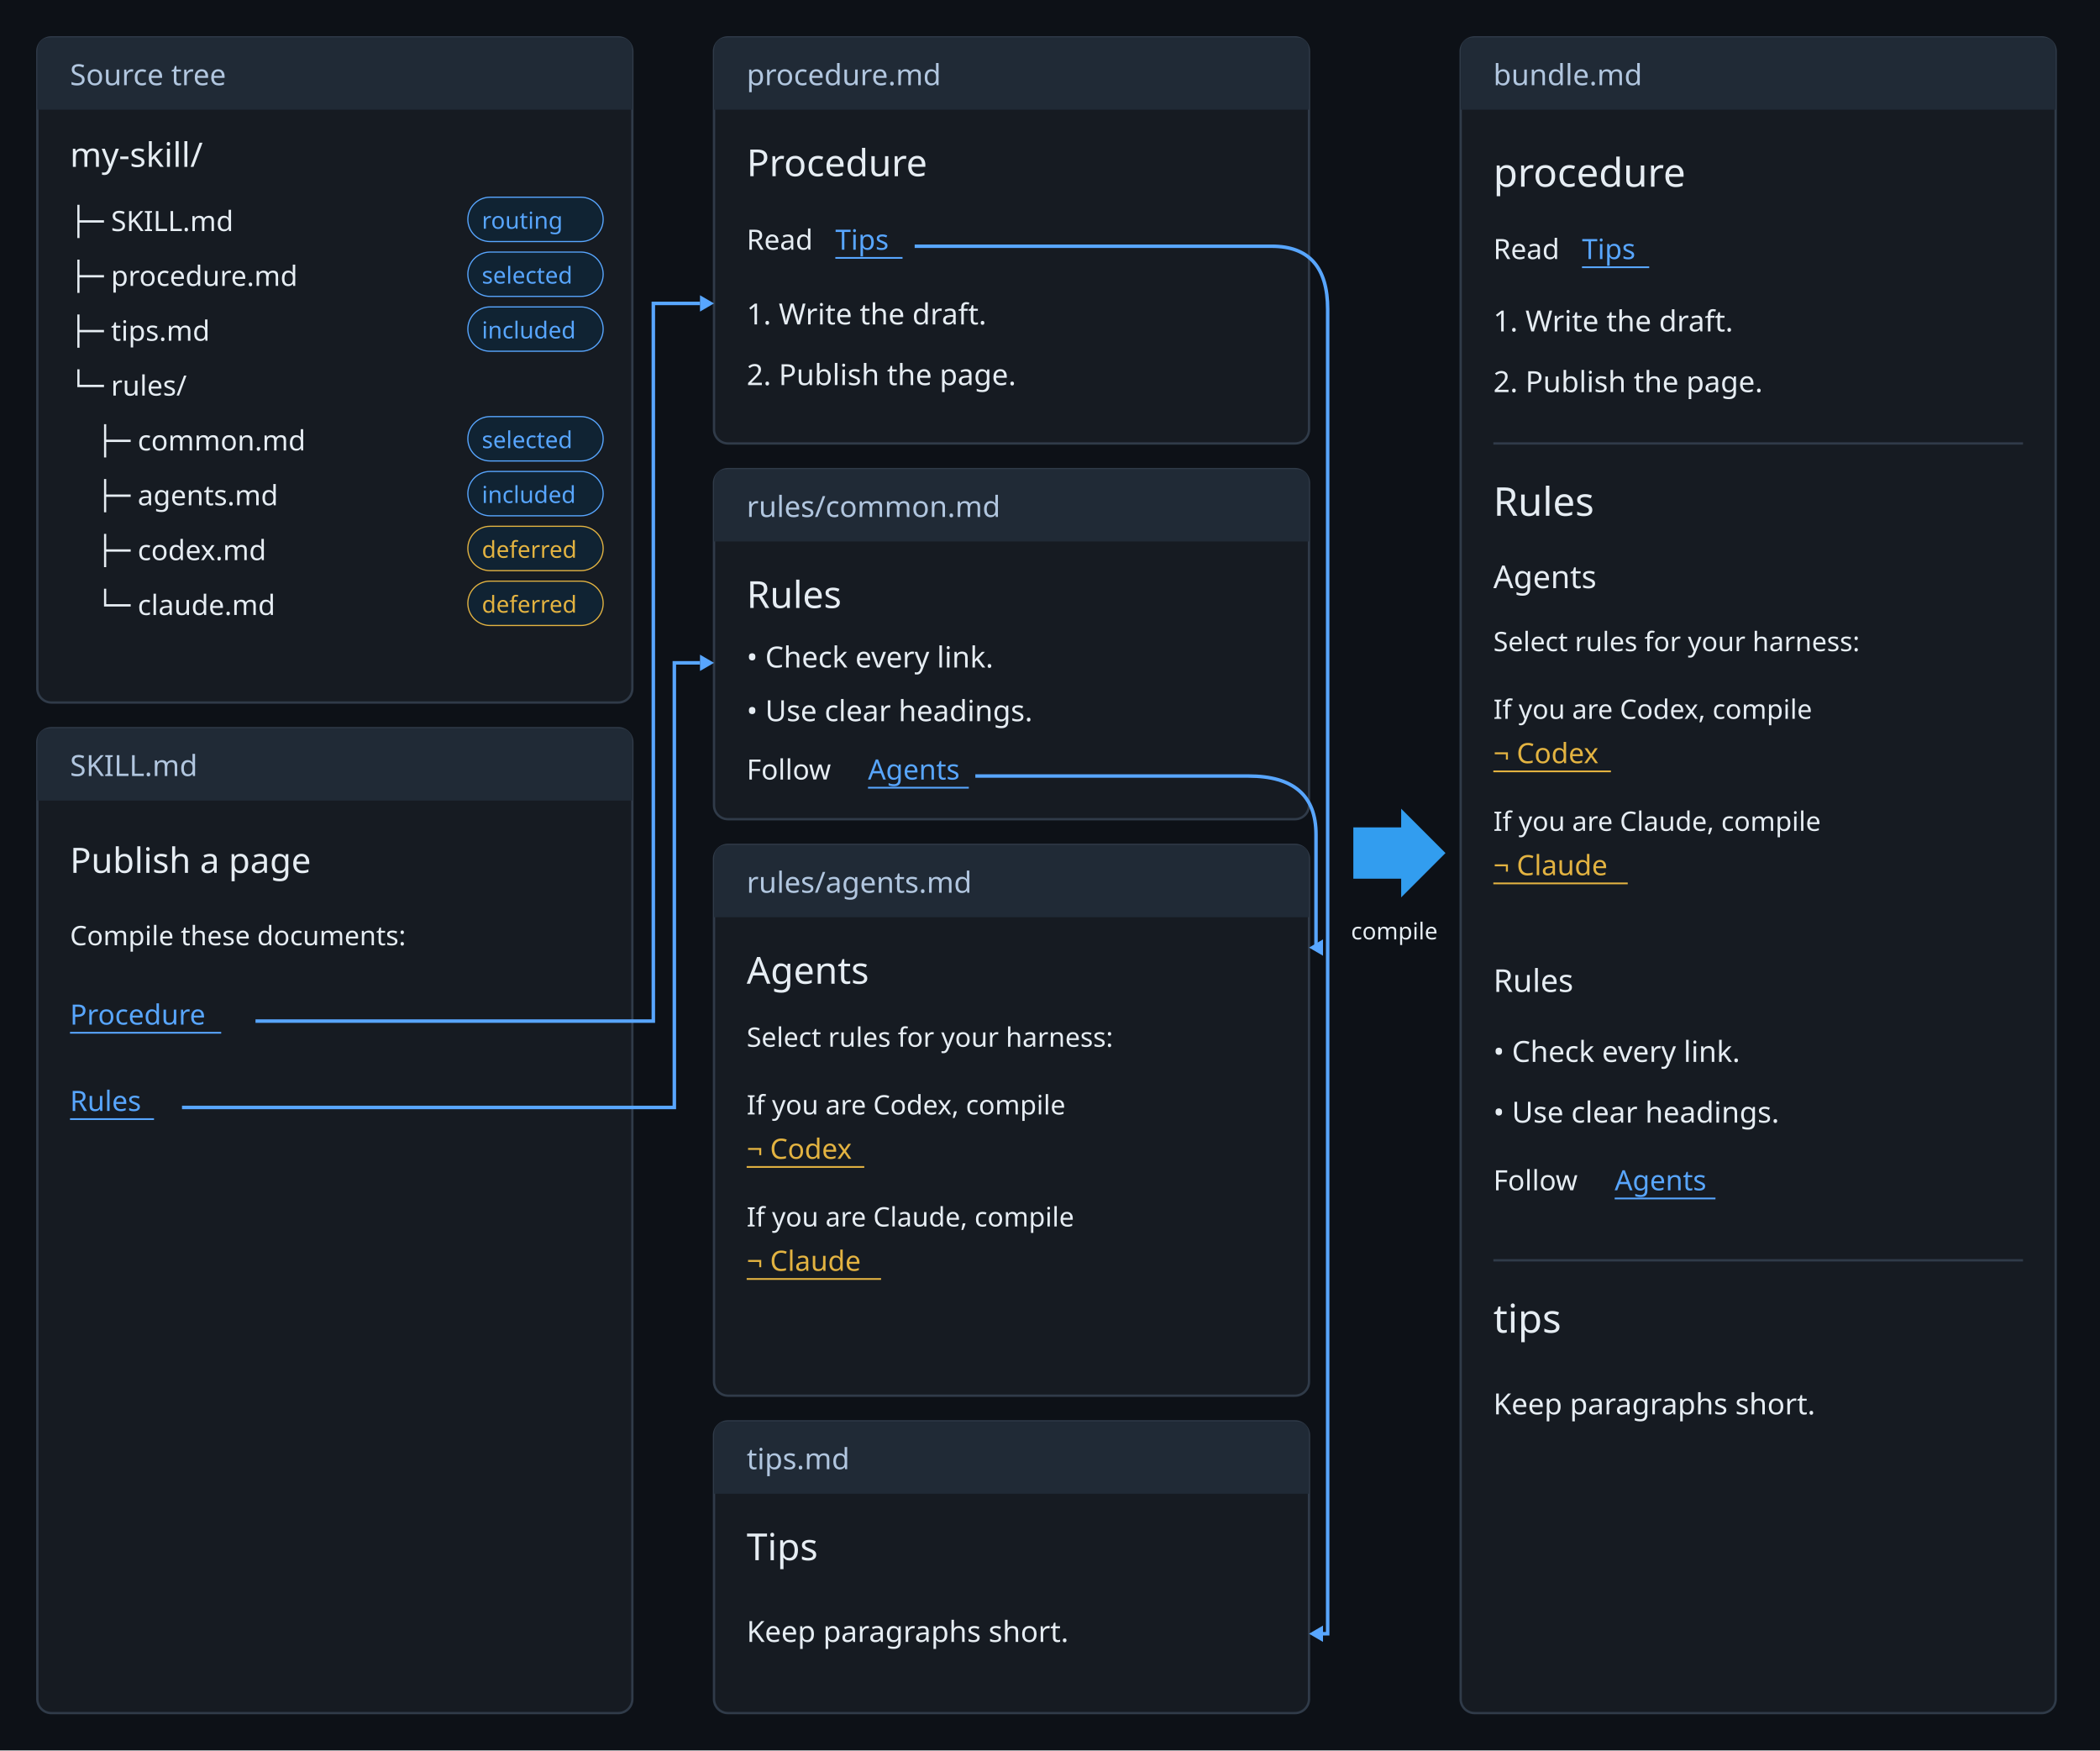
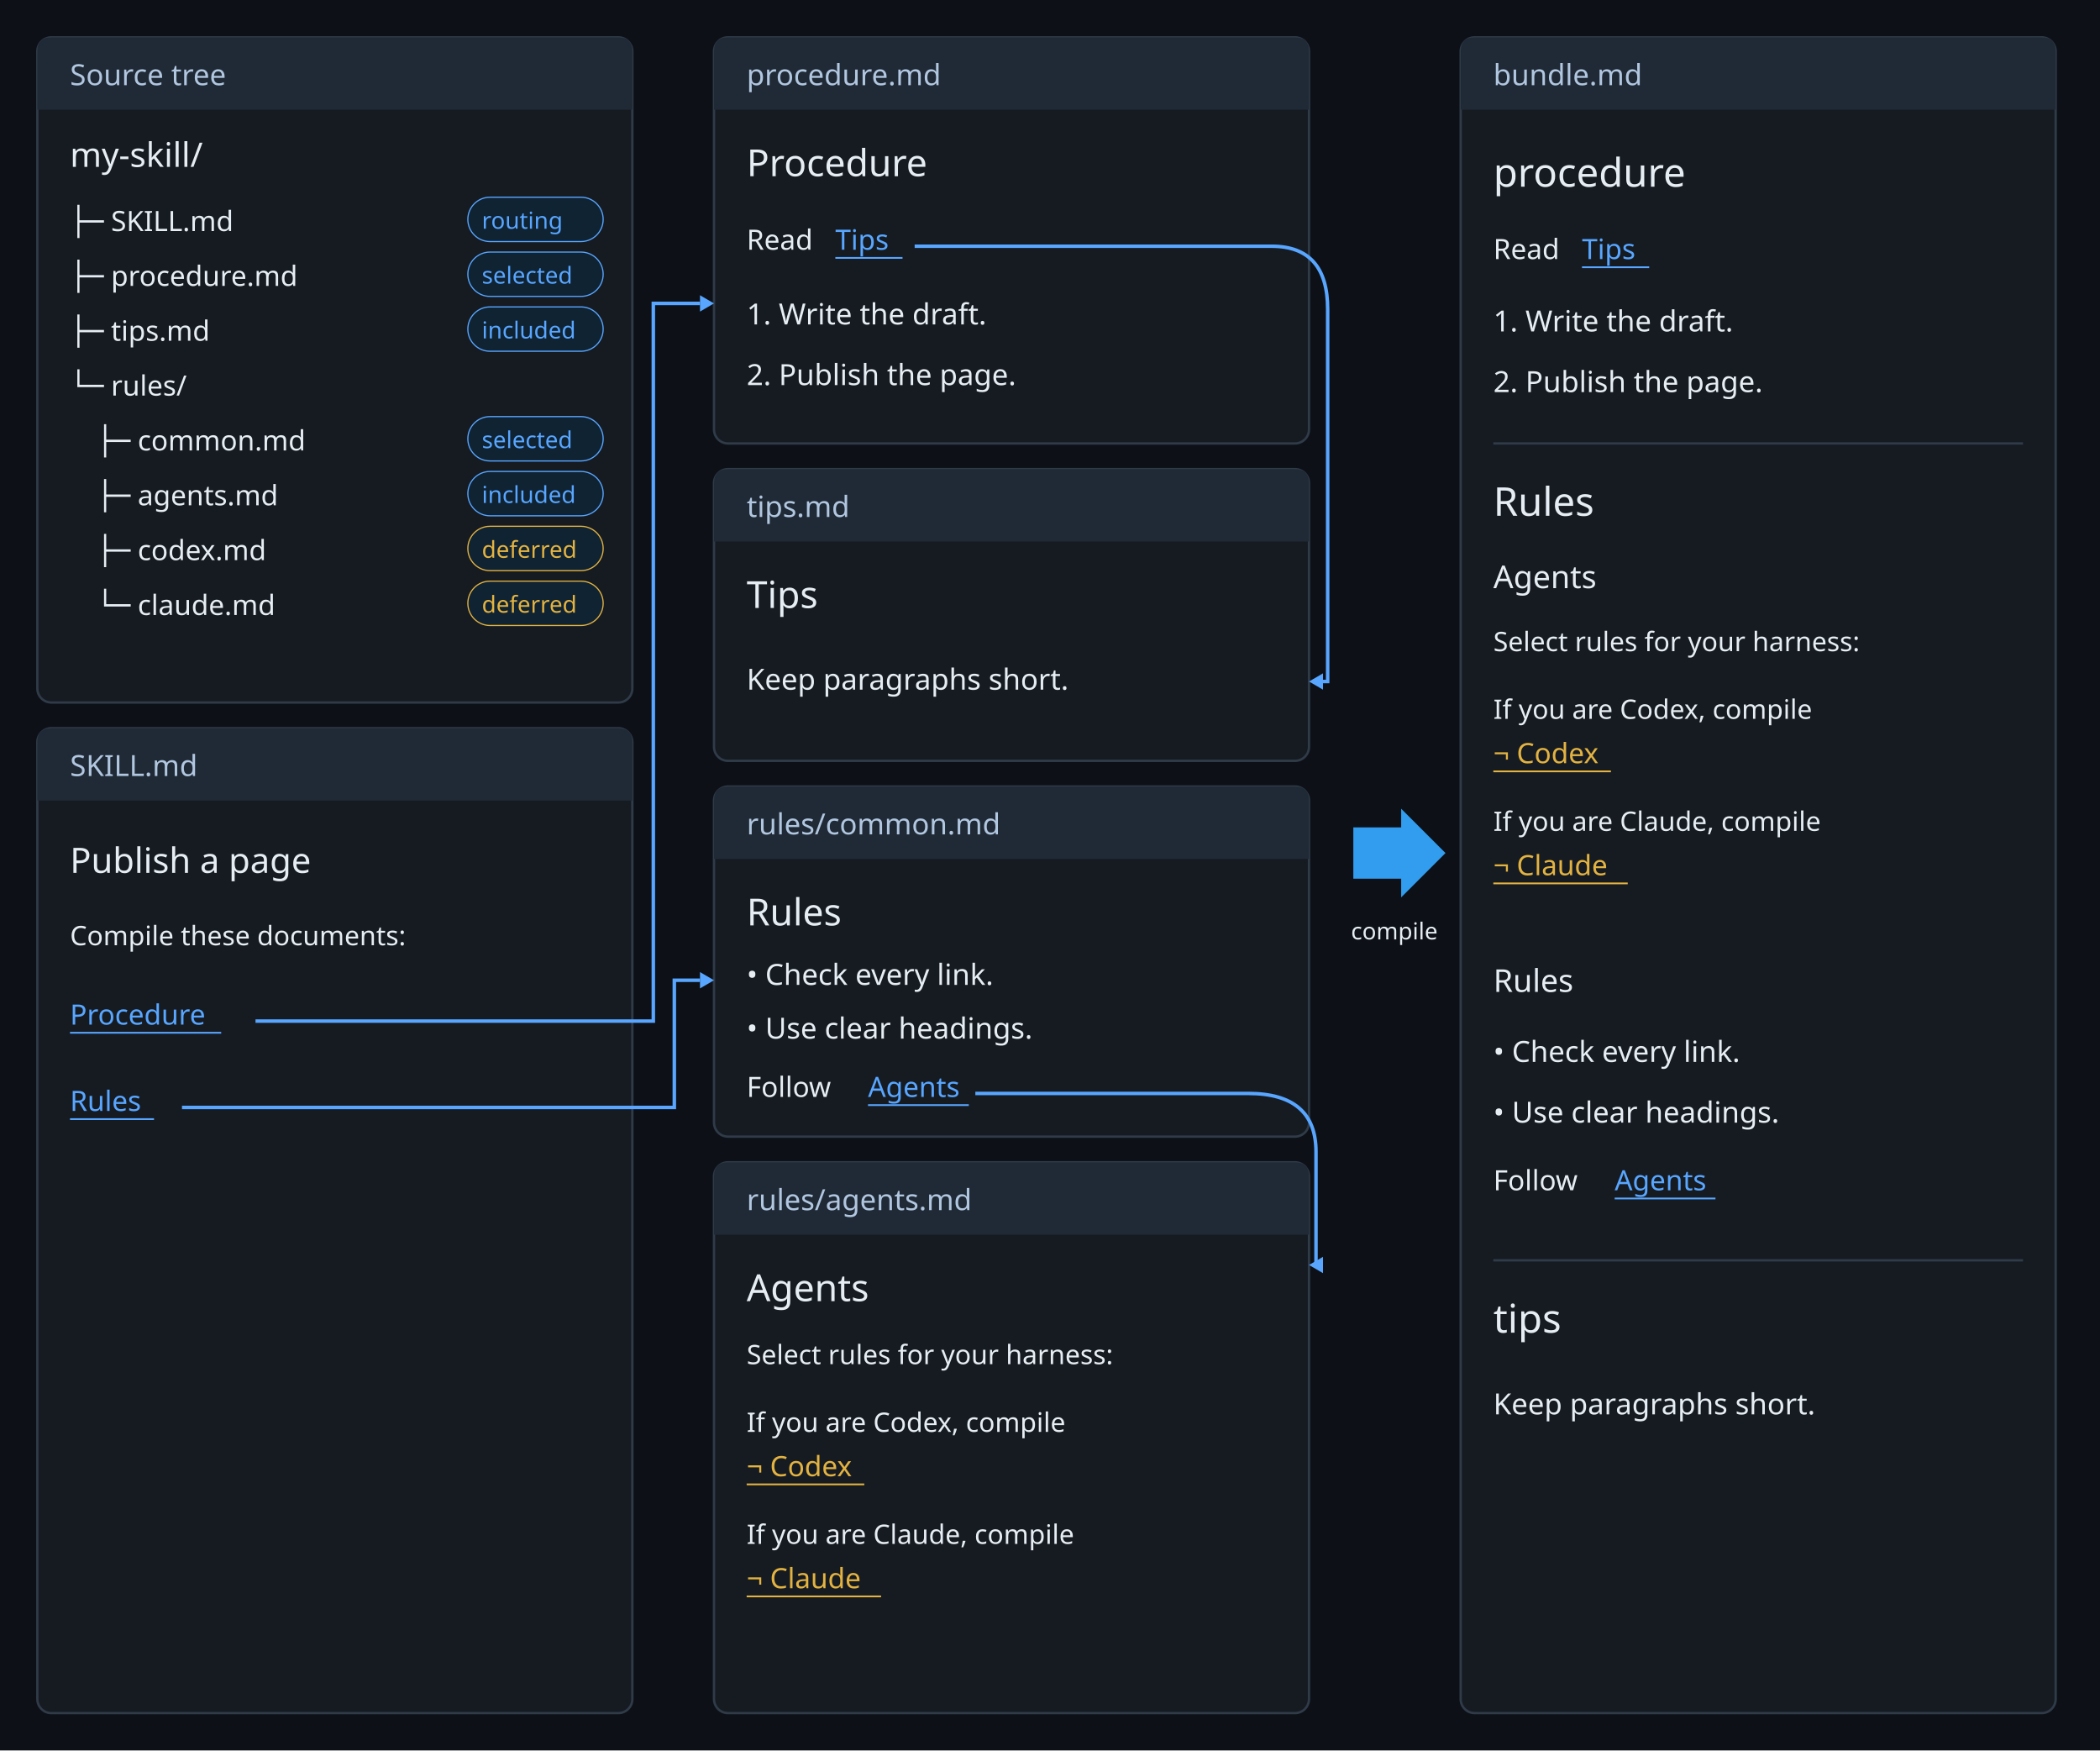
<svg xmlns="http://www.w3.org/2000/svg" width="1800" height="1500" viewBox="0 0 1800 1500" role="img" aria-labelledby="title description">
  <rect width="1800" height="1500" fill="#0d1117" />
  <g font-family="IBM Plex Mono" xml:space="preserve">
    <rect x="32" y="32" width="510" height="570" rx="12" fill="#161b22" stroke="#303b49" stroke-width="2" />
    <path d="M44 32 H530 Q542 32 542 44 V94 H32 V44 Q32 32 44 32" fill="#202a36" />
    <text x="60" y="73" font-size="25" fill="#b1c6df" font-weight="400">Source tree</text>
    <rect x="32" y="624" width="510" height="844" rx="12" fill="#161b22" stroke="#303b49" stroke-width="2" />
    <path d="M44 624 H530 Q542 624 542 636 V686 H32 V636 Q32 624 44 624" fill="#202a36" />
    <text x="60" y="665" font-size="25" fill="#b1c6df" font-weight="400">SKILL.md</text>
    <rect x="612" y="32" width="510" height="348" rx="12" fill="#161b22" stroke="#303b49" stroke-width="2" />
    <path d="M624 32 H1110 Q1122 32 1122 44 V94 H612 V44 Q612 32 624 32" fill="#202a36" />
    <text x="640" y="73" font-size="25" fill="#b1c6df" font-weight="400">procedure.md</text>
-     <rect x="612" y="402" width="510" height="300" rx="12" fill="#161b22" stroke="#303b49" stroke-width="2" />
-     <path d="M624 402 H1110 Q1122 402 1122 414 V464 H612 V414 Q612 402 624 402" fill="#202a36" />
-     <text x="640" y="443" font-size="25" fill="#b1c6df" font-weight="400">rules/common.md</text>
-     <g transform="translate(0,494)">
+     <g transform="translate(0,272)">
+       <rect x="612" y="402" width="510" height="300" rx="12" fill="#161b22" stroke="#303b49" stroke-width="2" />
+       <path d="M624 402 H1110 Q1122 402 1122 414 V464 H612 V414 Q612 402 624 402" fill="#202a36" />
+     </g>
+     <g transform="translate(0,272)">
+       <text x="640" y="443" font-size="25" fill="#b1c6df" font-weight="400">rules/common.md</text>
+     </g>
+     <g transform="translate(0,-322)">
      <rect x="612" y="724" width="510" height="250" rx="12" fill="#161b22" stroke="#303b49" stroke-width="2" />
      <path d="M624 724 H1110 Q1122 724 1122 736 V786 H612 V736 Q612 724 624 724" fill="#202a36" />
    </g>
-     <g transform="translate(0,494)">
+     <g transform="translate(0,-322)">
      <text x="640" y="765" font-size="25" fill="#b1c6df" font-weight="400">tips.md</text>
    </g>
-     <g transform="translate(0,-272)">
-       <rect x="612" y="996" width="510" height="472" rx="12" fill="#161b22" stroke="#303b49" stroke-width="2" />
-       <path d="M624 996 H1110 Q1122 996 1122 1008 V1058 H612 V1008 Q612 996 624 996" fill="#202a36" />
-     </g>
-     <g transform="translate(0,-272)">
-       <text x="640" y="1037" font-size="25" fill="#b1c6df" font-weight="400">rules/agents.md</text>
-     </g>
+     <rect x="612" y="996" width="510" height="472" rx="12" fill="#161b22" stroke="#303b49" stroke-width="2" />
+     <path d="M624 996 H1110 Q1122 996 1122 1008 V1058 H612 V1008 Q612 996 624 996" fill="#202a36" />
+     <text x="640" y="1037" font-size="25" fill="#b1c6df" font-weight="400">rules/agents.md</text>
    <rect x="1252" y="32" width="510" height="1436" rx="12" fill="#161b22" stroke="#303b49" stroke-width="2" />
    <path d="M1264 32 H1750 Q1762 32 1762 44 V94 H1252 V44 Q1252 32 1264 32" fill="#202a36" />
    <text x="1280" y="73" font-size="25" fill="#b1c6df" font-weight="400">bundle.md</text>
    <text x="60" y="143" font-size="29" fill="#e6edf3" font-weight="400">my-skill/</text>
    <text x="60" y="198" font-size="24" fill="#e6edf3">├─ SKILL.md</text>
    <rect x="401" y="169" width="116" height="38" rx="19" fill="#102333" stroke="#58a6ff" />
    <text x="413" y="196" font-size="20" fill="#58a6ff">routing</text>
    <text x="60" y="245" font-size="24" fill="#e6edf3">├─ procedure.md</text>
    <rect x="401" y="216" width="116" height="38" rx="19" fill="#102333" stroke="#58a6ff" />
    <text x="413" y="243" font-size="20" fill="#58a6ff">selected</text>
    <text x="60" y="292" font-size="24" fill="#e6edf3">├─ tips.md</text>
    <rect x="401" y="263" width="116" height="38" rx="19" fill="#102333" stroke="#58a6ff" />
    <text x="413" y="290" font-size="20" fill="#58a6ff">included</text>
    <text x="60" y="339" font-size="24" fill="#e6edf3">└─ rules/</text>
    <text x="60" y="386" font-size="24" fill="#e6edf3">   ├─ common.md</text>
    <rect x="401" y="357" width="116" height="38" rx="19" fill="#102333" stroke="#58a6ff" />
    <text x="413" y="384" font-size="20" fill="#58a6ff">selected</text>
    <text x="60" y="433" font-size="24" fill="#e6edf3">   ├─ agents.md</text>
    <rect x="401" y="404" width="116" height="38" rx="19" fill="#102333" stroke="#58a6ff" />
    <text x="413" y="431" font-size="20" fill="#58a6ff">included</text>
    <text x="60" y="480" font-size="24" fill="#e6edf3">   ├─ codex.md</text>
    <rect x="401" y="451" width="116" height="38" rx="19" fill="#102333" stroke="#e3b341" />
    <text x="413" y="478" font-size="20" fill="#e3b341">deferred</text>
    <text x="60" y="527" font-size="24" fill="#e6edf3">   └─ claude.md</text>
    <rect x="401" y="498" width="116" height="38" rx="19" fill="#102333" stroke="#e3b341" />
    <text x="413" y="525" font-size="20" fill="#e3b341">deferred</text>
    <text x="60" y="748" font-size="30" fill="#e6edf3" font-weight="500">Publish a page</text>
    <text x="60" y="810" font-size="23" fill="#e6edf3" font-weight="400">Compile these documents:</text>
    <text x="60" y="878" font-size="24" fill="#58a6ff" font-weight="400">Procedure</text>
    <path d="M60 885 h129.6" stroke="#58a6ff" stroke-width="1.5" />
    <text x="60" y="952" font-size="24" fill="#58a6ff" font-weight="400">Rules</text>
    <path d="M60 959 h72.0" stroke="#58a6ff" stroke-width="1.5" />
    <text x="640" y="151" font-size="32" fill="#e6edf3" font-weight="500">Procedure</text>
    <text x="640" y="214" font-size="24" fill="#e6edf3" font-weight="400">Read</text>
    <text x="716" y="214" font-size="24" fill="#58a6ff" font-weight="400">Tips</text>
    <path d="M716 221 h57.6" stroke="#58a6ff" stroke-width="1.5" />
    <text x="640" y="278" font-size="25" fill="#e6edf3" font-weight="400">1. Write the draft.</text>
    <text x="640" y="330" font-size="25" fill="#e6edf3" font-weight="400">2. Publish the page.</text>
-     <text x="640" y="521" font-size="32" fill="#e6edf3" font-weight="500">Rules</text>
-     <text x="640" y="572" font-size="25" fill="#e6edf3" font-weight="400">• Check every link.</text>
-     <text x="640" y="618" font-size="25" fill="#e6edf3" font-weight="400">• Use clear headings.</text>
-     <text x="640" y="668" font-size="24" fill="#e6edf3" font-weight="400">Follow</text>
-     <text x="744" y="668" font-size="24" fill="#58a6ff" font-weight="400">Agents</text>
-     <path d="M744 675 h86.4" stroke="#58a6ff" stroke-width="1.5" />
-     <g transform="translate(0,494)">
+     <g transform="translate(0,272)">
+       <text x="640" y="521" font-size="32" fill="#e6edf3" font-weight="500">Rules</text>
+     </g>
+     <g transform="translate(0,272)">
+       <text x="640" y="572" font-size="25" fill="#e6edf3" font-weight="400">• Check every link.</text>
+     </g>
+     <g transform="translate(0,272)">
+       <text x="640" y="618" font-size="25" fill="#e6edf3" font-weight="400">• Use clear headings.</text>
+     </g>
+     <g transform="translate(0,272)">
+       <text x="640" y="668" font-size="24" fill="#e6edf3" font-weight="400">Follow</text>
+     </g>
+     <g transform="translate(0,272)">
+       <text x="744" y="668" font-size="24" fill="#58a6ff" font-weight="400">Agents</text>
+     </g>
+     <g transform="translate(0,272)">
+       <path d="M744 675 h86.4" stroke="#58a6ff" stroke-width="1.5" />
+     </g>
+     <g transform="translate(0,-322)">
      <text x="640" y="843" font-size="32" fill="#e6edf3" font-weight="500">Tips</text>
    </g>
-     <g transform="translate(0,494)">
+     <g transform="translate(0,-322)">
      <text x="640" y="913" font-size="25" fill="#e6edf3" font-weight="400">Keep paragraphs short.</text>
    </g>
-     <g transform="translate(0,-272)">
-       <text x="640" y="1115" font-size="32" fill="#e6edf3" font-weight="500">Agents</text>
-     </g>
-     <g transform="translate(0,-272)">
-       <text x="640" y="1169" font-size="23" fill="#e6edf3" font-weight="400">Select rules for your harness:</text>
-     </g>
-     <g transform="translate(0,-272)">
-       <text x="640" y="1227" font-size="23" fill="#e6edf3" font-weight="400">If you are Codex, compile</text>
-     </g>
-     <g transform="translate(0,-272)">
-       <text x="640" y="1265" font-size="24" fill="#e3b341" font-weight="400">¬ Codex</text>
-     </g>
-     <g transform="translate(0,-272)">
-       <path d="M640 1272 h100.8" stroke="#e3b341" stroke-width="1.5" />
-     </g>
-     <g transform="translate(0,-272)">
-       <text x="640" y="1323" font-size="23" fill="#e6edf3" font-weight="400">If you are Claude, compile</text>
-     </g>
-     <g transform="translate(0,-272)">
-       <text x="640" y="1361" font-size="24" fill="#e3b341" font-weight="400">¬ Claude</text>
-     </g>
-     <g transform="translate(0,-272)">
-       <path d="M640 1368 h115.2" stroke="#e3b341" stroke-width="1.5" />
-     </g>
+     <text x="640" y="1115" font-size="32" fill="#e6edf3" font-weight="500">Agents</text>
+     <text x="640" y="1169" font-size="23" fill="#e6edf3" font-weight="400">Select rules for your harness:</text>
+     <text x="640" y="1227" font-size="23" fill="#e6edf3" font-weight="400">If you are Codex, compile</text>
+     <text x="640" y="1265" font-size="24" fill="#e3b341" font-weight="400">¬ Codex</text>
+     <path d="M640 1272 h100.8" stroke="#e3b341" stroke-width="1.5" />
+     <text x="640" y="1323" font-size="23" fill="#e6edf3" font-weight="400">If you are Claude, compile</text>
+     <text x="640" y="1361" font-size="24" fill="#e3b341" font-weight="400">¬ Claude</text>
+     <path d="M640 1368 h115.2" stroke="#e3b341" stroke-width="1.5" />
    <text x="1280" y="160" font-size="34" fill="#e6edf3" font-weight="500">procedure</text>
    <text x="1280" y="222" font-size="24" fill="#e6edf3" font-weight="400">Read</text>
    <text x="1356" y="222" font-size="24" fill="#58a6ff" font-weight="400">Tips</text>
    <path d="M1356 229 h57.6" stroke="#58a6ff" stroke-width="1.5" />
    <text x="1280" y="284" font-size="25" fill="#e6edf3" font-weight="400">1. Write the draft.</text>
    <text x="1280" y="336" font-size="25" fill="#e6edf3" font-weight="400">2. Publish the page.</text>
    <path d="M1280 380 H1734" stroke="#303b49" stroke-width="2" />
    <text x="1280" y="442" font-size="34" fill="#e6edf3">Rules</text>
    <text x="1280" y="504" font-size="27" fill="#e6edf3">Agents</text>
    <text x="1280" y="558" font-size="23" fill="#e6edf3">Select rules for your harness:</text>
    <text x="1280" y="616" font-size="23" fill="#e6edf3">If you are Codex, compile</text>
    <text x="1280" y="654" font-size="24" fill="#e3b341">¬ Codex</text>
    <path d="M1280 661 h100.8" stroke="#e3b341" stroke-width="1.5" />
    <text x="1280" y="712" font-size="23" fill="#e6edf3">If you are Claude, compile</text>
    <text x="1280" y="750" font-size="24" fill="#e3b341">¬ Claude</text>
    <path d="M1280 757 h115.2" stroke="#e3b341" stroke-width="1.5" />
    <text x="1280" y="850" font-size="27" fill="#e6edf3">Rules</text>
    <text x="1280" y="910" font-size="25" fill="#e6edf3">• Check every link.</text>
    <text x="1280" y="962" font-size="25" fill="#e6edf3">• Use clear headings.</text>
    <text x="1280" y="1020" font-size="24" fill="#e6edf3">Follow</text>
    <text x="1384" y="1020" font-size="24" fill="#58a6ff">Agents</text>
    <path d="M1384 1027 h86.4" stroke="#58a6ff" stroke-width="1.5" />
    <path d="M1280 1080 H1734" stroke="#303b49" stroke-width="2" />
    <text x="1280" y="1142" font-size="34" fill="#e6edf3" font-weight="500">tips</text>
    <text x="1280" y="1212" font-size="25" fill="#e6edf3" font-weight="400">Keep paragraphs short.</text>
    <path d="M219 875 H560 V260 H600" fill="none" stroke="#58a6ff" stroke-width="3" />
    <path d="M600 253 L612 260 L600 267 Z" fill="#58a6ff" />
-     <path d="M156 949 H578 V568 H600" fill="none" stroke="#58a6ff" stroke-width="3" />
-     <path d="M600 561 L612 568 L600 575 Z" fill="#58a6ff" />
-     <path d="M784 211 H1090 Q1138 211 1138 265 V1400 H1134" fill="none" stroke="#58a6ff" stroke-width="3" />
-     <path d="M1134 1393 L1122 1400 L1134 1407 Z" fill="#58a6ff" />
-     <path d="M836 665 H1070 Q1128 665 1128 715 V812 H1134" fill="none" stroke="#58a6ff" stroke-width="3" />
-     <path d="M1134 805 L1122 812 L1134 819 Z" fill="#58a6ff" />
+     <path d="M156 949 H578 V840 H600" fill="none" stroke="#58a6ff" stroke-width="3" />
+     <path d="M600 833 L612 840 L600 847 Z" fill="#58a6ff" />
+     <path d="M784 211 H1090 Q1138 211 1138 265 V584 H1134" fill="none" stroke="#58a6ff" stroke-width="3" />
+     <path d="M1134 577 L1122 584 L1134 591 Z" fill="#58a6ff" />
+     <path d="M836 937 H1070 Q1128 937 1128 987 V1084 H1134" fill="none" stroke="#58a6ff" stroke-width="3" />
+     <path d="M1134 1077 L1122 1084 L1134 1091 Z" fill="#58a6ff" />
    <path d="M1160 709 H1201 V693 L1239 731 L1201 769 V753 H1160Z" fill="#329def" />
    <text x="1158" y="805" font-size="20" fill="#e6edf3" font-weight="400">compile</text>
  </g>
</svg>
